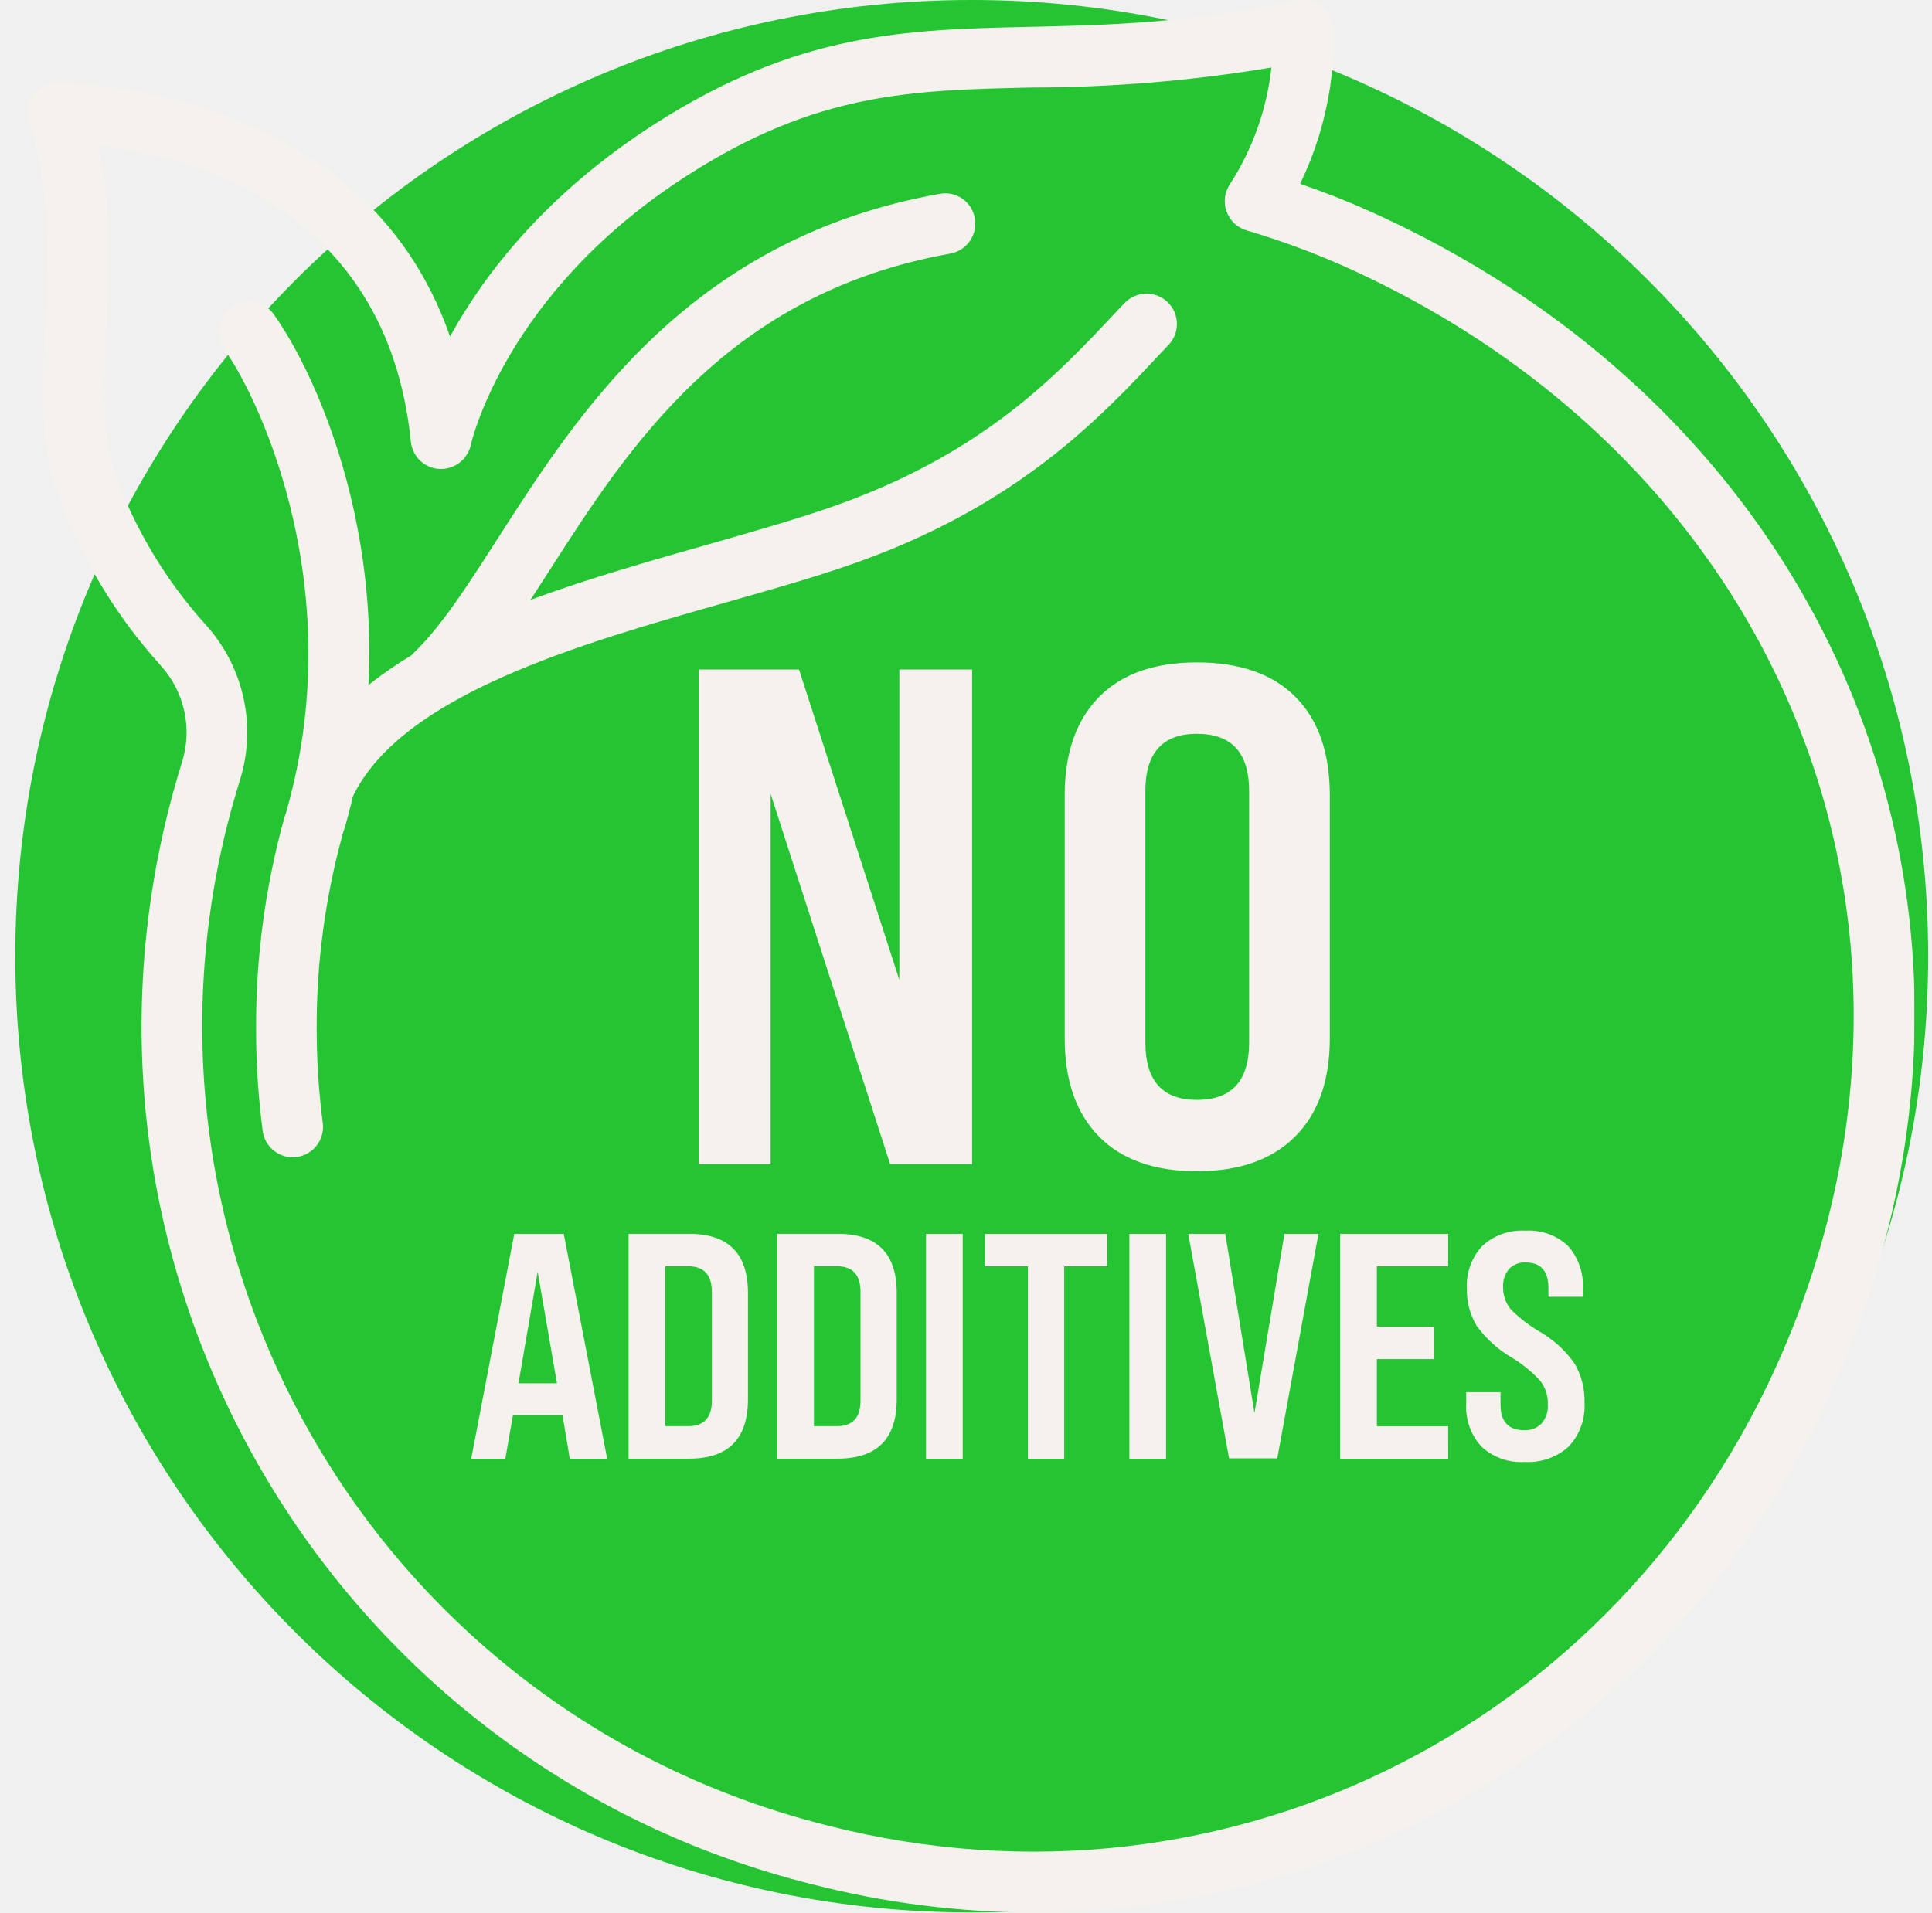
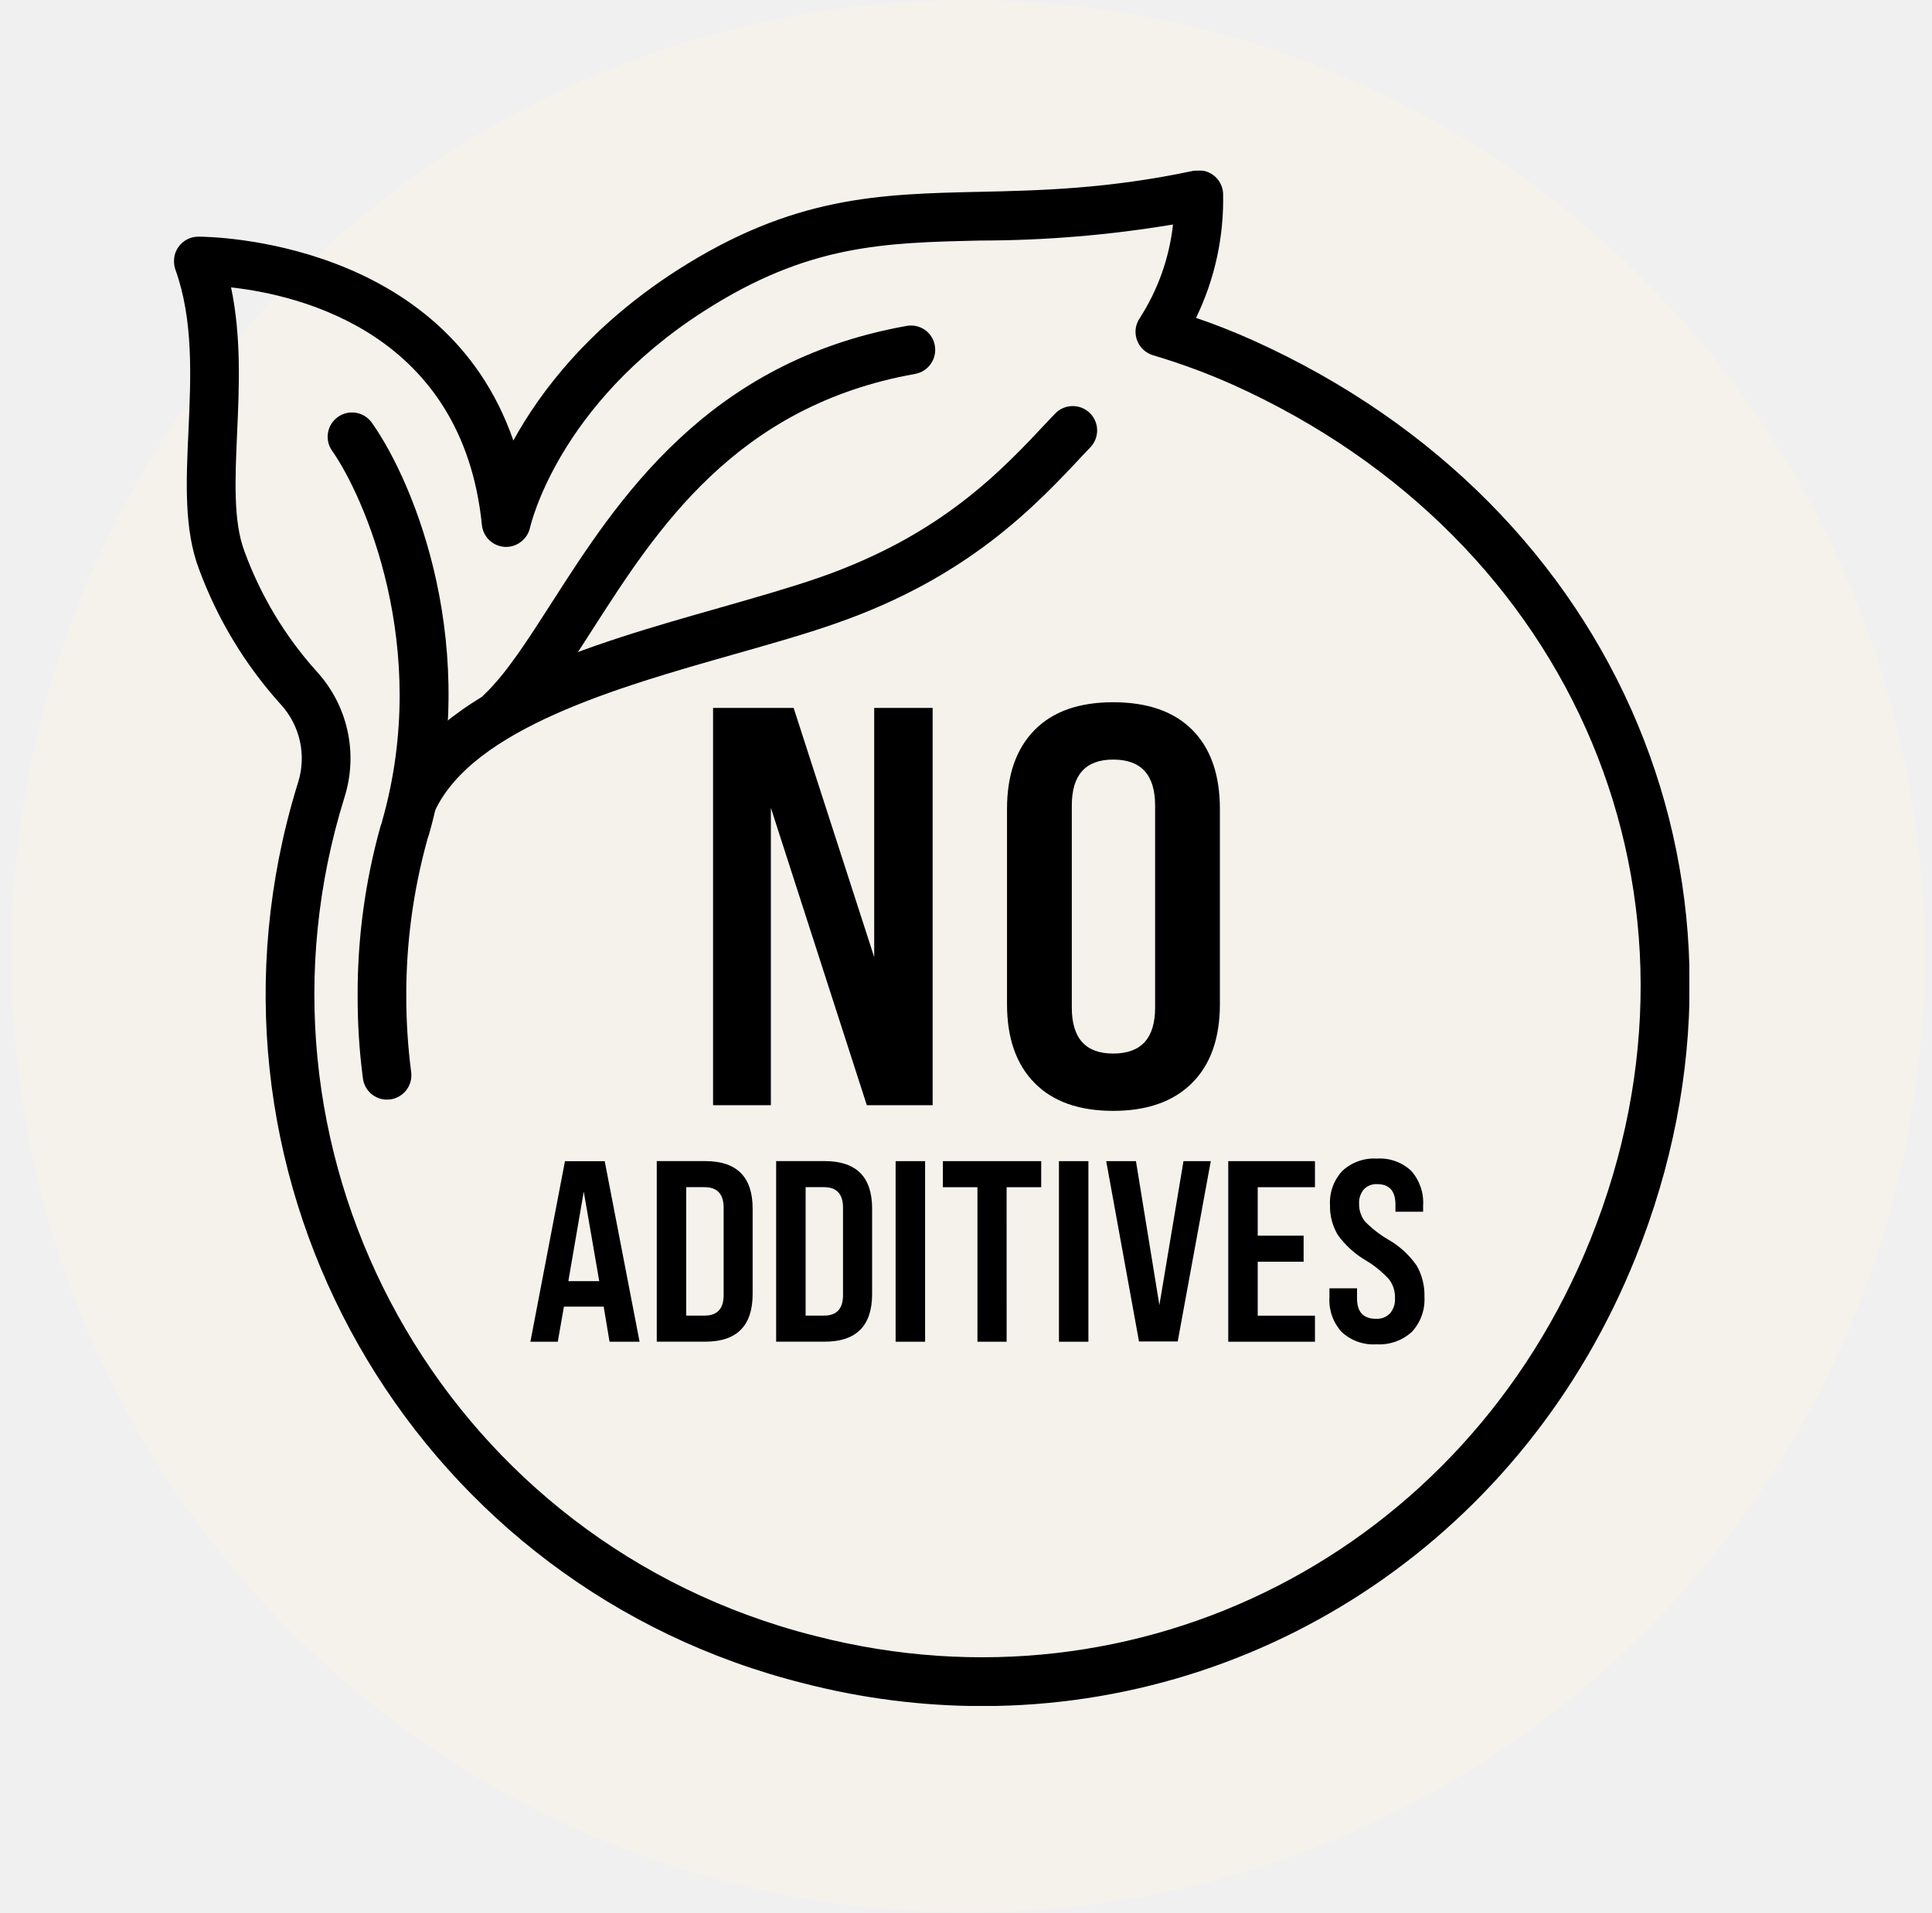
<svg xmlns="http://www.w3.org/2000/svg" width="101" height="100" viewBox="0 0 101 100" fill="none">
-   <circle cx="50.8" cy="50" r="50" fill="#24C433" />
-   <g clip-path="url(#clip0_2127_3261)">
-     <mask id="mask0_2127_3261" style="mask-type:luminance" maskUnits="userSpaceOnUse" x="1" y="0" width="100" height="100">
-       <path d="M1.43 0H100.096V100H1.43V0Z" fill="white" />
+   <circle cx="50.6" cy="50" r="50" fill="#F5F2EC" />
+   <g clip-path="url(#clip0_2005_1697)">
+     <mask id="mask0_2005_1697" style="mask-type:luminance" maskUnits="userSpaceOnUse" x="9" y="8" width="80" height="82">
+       <path d="M9.092 8.902H88.33V89.211H9.092V8.902Z" fill="white" />
    </mask>
-     <g mask="url(#mask0_2127_3261)">
-       <path d="M5.149 7.626C5.824 10.83 5.678 14.132 5.543 17.12C5.413 20.078 5.284 22.876 6.022 24.812C7.073 27.691 8.665 30.342 10.712 32.621C11.708 33.705 12.402 35.032 12.723 36.468C13.043 37.905 12.98 39.401 12.54 40.806C5.452 63.524 18.121 87.687 40.838 94.775C41.633 95.023 42.436 95.248 43.245 95.45C64.26 100.836 85.453 89.978 93.636 69.625C102.545 47.464 92.757 24.056 70.366 13.966C68.679 13.214 66.945 12.573 65.175 12.048C64.935 11.978 64.714 11.853 64.531 11.682C64.348 11.511 64.209 11.299 64.124 11.064C64.036 10.829 64.007 10.578 64.036 10.33C64.066 10.081 64.155 9.844 64.296 9.637C65.483 7.798 66.226 5.708 66.467 3.531C62.324 4.223 58.131 4.573 53.931 4.577C47.659 4.718 42.709 4.822 35.947 9.164C26.398 15.276 24.634 23.183 24.615 23.257C24.535 23.628 24.326 23.958 24.025 24.19C23.725 24.422 23.352 24.54 22.973 24.523C22.595 24.503 22.236 24.348 21.962 24.086C21.688 23.825 21.517 23.474 21.479 23.097C20.218 10.658 9.731 8.137 5.149 7.626M54.047 100C50.135 99.997 46.239 99.501 42.451 98.525C17.666 92.327 2.597 67.209 8.793 42.422C9.009 41.559 9.25 40.702 9.515 39.852C9.788 38.982 9.828 38.055 9.629 37.164C9.431 36.274 9.001 35.452 8.384 34.78C6.06 32.201 4.25 29.202 3.053 25.944C2.088 23.386 2.223 20.274 2.377 16.98C2.536 13.413 2.702 9.724 1.521 6.453C1.437 6.215 1.41 5.96 1.443 5.71C1.476 5.459 1.568 5.22 1.712 5.012C1.854 4.804 2.045 4.633 2.267 4.513C2.49 4.393 2.737 4.328 2.99 4.324H3.021C3.851 4.324 19.013 4.533 23.526 17.599C25.29 14.383 28.512 10.153 34.224 6.488C41.75 1.675 47.358 1.551 53.857 1.405C57.786 1.319 62.229 1.22 67.807 0.033C68.031 -0.013 68.261 -0.011 68.484 0.039C68.707 0.089 68.916 0.185 69.099 0.322C69.281 0.459 69.431 0.634 69.539 0.835C69.648 1.036 69.711 1.257 69.726 1.485C69.795 4.295 69.192 7.082 67.966 9.612C69.224 10.041 70.461 10.529 71.673 11.076C95.67 21.886 106.147 47.009 96.574 70.806C89.307 88.895 72.442 100 54.046 100" fill="#F5F2ED" />
-       <path d="M16.984 42.626C16.752 42.625 16.524 42.575 16.313 42.478C15.932 42.299 15.637 41.975 15.494 41.578C15.351 41.181 15.372 40.744 15.551 40.363C18.668 33.679 28.424 30.91 37.033 28.464C39.352 27.8 41.559 27.173 43.47 26.509C51.403 23.743 55.282 19.593 58.393 16.262L58.78 15.856C59.068 15.549 59.466 15.368 59.887 15.355C60.308 15.341 60.717 15.495 61.025 15.783C61.332 16.07 61.513 16.468 61.526 16.89C61.54 17.31 61.386 17.72 61.099 18.027L60.711 18.432C57.539 21.832 53.186 26.487 44.517 29.506C42.555 30.194 40.28 30.84 37.895 31.516C30.338 33.661 20.938 36.342 18.417 41.71C18.29 41.983 18.088 42.215 17.834 42.377C17.58 42.54 17.285 42.626 16.984 42.626Z" fill="#F5F2ED" />
-       <path d="M22.716 36.882C22.399 36.883 22.089 36.788 21.826 36.61C21.563 36.432 21.359 36.18 21.242 35.885C21.124 35.59 21.097 35.267 21.165 34.957C21.233 34.647 21.392 34.364 21.622 34.146C23.073 32.763 24.444 30.616 26.037 28.132C30.278 21.517 36.089 12.459 49.123 10.137C49.328 10.098 49.538 10.1 49.742 10.143C49.946 10.187 50.139 10.27 50.311 10.389C50.482 10.509 50.628 10.661 50.739 10.837C50.851 11.013 50.927 11.21 50.961 11.415C51.035 11.831 50.942 12.258 50.701 12.604C50.46 12.95 50.091 13.187 49.676 13.261C38.013 15.339 32.854 23.389 28.71 29.851C27.007 32.506 25.538 34.794 23.81 36.442C23.516 36.726 23.124 36.885 22.716 36.885M16.512 44.39C16.367 44.391 16.222 44.37 16.082 44.328C15.882 44.272 15.694 44.177 15.531 44.048C15.367 43.919 15.231 43.759 15.129 43.578C15.027 43.396 14.962 43.196 14.938 42.99C14.913 42.783 14.93 42.573 14.986 42.373C14.986 42.371 14.987 42.369 14.988 42.367C18.215 31.01 13.74 21.142 11.747 18.294C11.622 18.125 11.532 17.932 11.482 17.727C11.432 17.522 11.424 17.309 11.457 17.101C11.491 16.893 11.566 16.693 11.678 16.514C11.789 16.335 11.936 16.181 12.108 16.059C12.28 15.938 12.475 15.852 12.681 15.806C12.887 15.761 13.1 15.757 13.307 15.795C13.515 15.834 13.713 15.913 13.889 16.028C14.065 16.144 14.217 16.293 14.335 16.468C17.125 20.434 21.485 31.133 18.036 43.24C17.941 43.571 17.741 43.862 17.466 44.07C17.191 44.277 16.855 44.389 16.511 44.39M40.288 60.876H36.526V35.007H41.77L47.015 51.234V35.007H50.82V60.876H46.535L40.288 41.513V60.876ZM62.571 57.512C64.397 57.512 65.301 56.516 65.301 54.517V41.365C65.301 39.367 64.397 38.371 62.571 38.371C60.775 38.371 59.878 39.369 59.878 41.365V54.517C59.878 56.516 60.775 57.514 62.571 57.512ZM55.66 54.296V41.586C55.66 39.367 56.263 37.657 57.455 36.446C58.648 35.234 60.357 34.638 62.571 34.638C64.809 34.638 66.536 35.241 67.729 36.446C68.922 37.651 69.519 39.366 69.519 41.586V54.296C69.519 56.516 68.91 58.225 67.705 59.43C66.499 60.635 64.784 61.244 62.571 61.244C60.357 61.244 58.648 60.642 57.455 59.43C56.263 58.219 55.66 56.516 55.66 54.296ZM28.108 66.501L27.106 72.331H29.117L28.108 66.501ZM31.742 76.278H29.787L29.406 73.991H26.817L26.417 76.278H24.634L26.885 64.521H29.472L31.742 76.278ZM34.779 66.212V74.574H35.979C36.796 74.574 37.215 74.132 37.215 73.234V67.553C37.215 66.661 36.796 66.212 35.979 66.212H34.779ZM36.021 76.272H32.861V64.515H36.021C38.075 64.515 39.101 65.546 39.102 67.608V73.166C39.102 75.237 38.075 76.272 36.021 76.272M42.551 66.212V74.574H43.756C44.574 74.574 44.986 74.132 44.986 73.234V67.553C44.986 66.661 44.574 66.212 43.756 66.212H42.551ZM43.793 76.272H40.633V64.515H43.792C45.853 64.515 46.882 65.546 46.879 67.608V73.166C46.879 75.237 45.85 76.272 43.793 76.272M48.41 64.519H50.328V76.275H48.41V64.519ZM55.635 76.275H53.735V66.215H51.485V64.518H57.885V66.215H55.635L55.635 76.275ZM59.041 64.519H60.959V76.275H59.041V64.519ZM66.773 76.257H64.252L62.119 64.519H64.054L65.58 73.89L67.148 64.519H68.925L66.773 76.257ZM75.707 76.275H70.062V64.518H75.707V66.215H71.98V69.369H74.968V71.067H71.98V74.578H75.706L75.707 76.275ZM76.649 73.388V72.797H78.444V73.455C78.444 74.341 78.856 74.784 79.686 74.784C79.853 74.793 80.02 74.766 80.176 74.706C80.332 74.645 80.473 74.552 80.59 74.433C80.824 74.156 80.941 73.799 80.916 73.437C80.933 72.996 80.796 72.564 80.528 72.213C80.097 71.741 79.6 71.333 79.053 71.002C78.327 70.581 77.697 70.014 77.202 69.337C76.846 68.746 76.666 68.065 76.686 67.375C76.663 66.971 76.722 66.565 76.859 66.184C76.997 65.803 77.21 65.453 77.485 65.156C77.787 64.876 78.143 64.66 78.531 64.522C78.919 64.383 79.331 64.325 79.742 64.35C80.148 64.324 80.556 64.381 80.94 64.519C81.324 64.656 81.676 64.871 81.973 65.15C82.244 65.457 82.452 65.814 82.585 66.201C82.718 66.588 82.773 66.998 82.747 67.406V67.811H80.947V67.356C80.947 66.464 80.554 66.015 79.761 66.015C79.601 66.005 79.441 66.03 79.291 66.087C79.142 66.144 79.006 66.233 78.894 66.348C78.67 66.615 78.558 66.959 78.579 67.307C78.572 67.722 78.709 68.126 78.966 68.451C79.417 68.907 79.925 69.302 80.478 69.625C81.215 70.046 81.847 70.625 82.33 71.322C82.682 71.941 82.857 72.645 82.834 73.357C82.857 73.772 82.797 74.187 82.656 74.578C82.516 74.969 82.298 75.327 82.016 75.632C81.705 75.915 81.34 76.133 80.943 76.273C80.546 76.412 80.125 76.47 79.705 76.444C79.293 76.471 78.879 76.414 78.49 76.275C78.101 76.137 77.744 75.92 77.442 75.639C77.166 75.335 76.954 74.98 76.818 74.593C76.682 74.207 76.624 73.797 76.649 73.388" fill="#F5F2ED" />
-       <path d="M15.306 60.512C14.92 60.513 14.547 60.373 14.257 60.118C13.967 59.863 13.78 59.51 13.732 59.127C13.502 57.372 13.387 55.603 13.388 53.833C13.368 50.085 13.867 46.353 14.87 42.742C14.988 42.34 15.259 42 15.624 41.796C15.99 41.591 16.421 41.538 16.825 41.648C17.228 41.76 17.571 42.028 17.776 42.392C17.982 42.757 18.035 43.188 17.922 43.592L17.919 43.603C16.999 46.935 16.54 50.378 16.555 53.835C16.557 55.467 16.663 57.098 16.874 58.717C16.901 58.924 16.888 59.134 16.834 59.335C16.78 59.537 16.687 59.725 16.561 59.891C16.434 60.056 16.276 60.195 16.095 60.3C15.915 60.404 15.715 60.472 15.508 60.499L15.503 60.5C15.436 60.506 15.368 60.512 15.306 60.512Z" fill="#F5F2ED" />
+     <g mask="url(#mask0_2005_1697)">
+       <path d="M12.079 15.027C12.621 17.6 12.504 20.252 12.395 22.652C12.291 25.027 12.187 27.274 12.78 28.829C13.624 31.141 14.902 33.27 16.546 35.1C17.347 35.971 17.904 37.036 18.161 38.19C18.419 39.344 18.368 40.545 18.014 41.673C12.322 59.918 22.496 79.323 40.74 85.015C41.379 85.215 42.023 85.395 42.673 85.557C59.55 89.883 76.57 81.162 83.142 64.817C90.296 47.021 82.436 28.222 64.454 20.118C63.099 19.514 61.707 19 60.285 18.578C60.092 18.522 59.915 18.422 59.768 18.284C59.621 18.147 59.509 17.977 59.441 17.788C59.37 17.6 59.346 17.397 59.37 17.198C59.395 16.999 59.466 16.808 59.579 16.642C60.532 15.165 61.129 13.486 61.322 11.739C57.995 12.294 54.628 12.575 51.255 12.578C46.218 12.692 42.243 12.775 36.812 16.262C29.143 21.17 27.727 27.52 27.711 27.58C27.647 27.878 27.48 28.143 27.238 28.329C26.997 28.516 26.698 28.61 26.393 28.597C26.089 28.581 25.802 28.456 25.581 28.246C25.361 28.036 25.224 27.754 25.193 27.451C24.181 17.462 15.758 15.437 12.079 15.027M51.348 89.211C48.207 89.209 45.078 88.81 42.036 88.026C22.131 83.049 10.029 62.877 15.005 42.971C15.179 42.278 15.372 41.59 15.585 40.908C15.805 40.209 15.836 39.464 15.677 38.749C15.518 38.034 15.172 37.373 14.677 36.834C12.81 34.763 11.357 32.355 10.395 29.738C9.62 27.683 9.729 25.185 9.852 22.539C9.981 19.674 10.114 16.712 9.165 14.085C9.098 13.894 9.076 13.689 9.103 13.488C9.129 13.287 9.203 13.095 9.318 12.928C9.433 12.761 9.586 12.623 9.765 12.527C9.943 12.431 10.142 12.379 10.345 12.375H10.37C11.037 12.375 23.213 12.543 26.837 23.036C28.254 20.453 30.841 17.056 35.428 14.113C41.473 10.248 45.976 10.148 51.195 10.031C54.351 9.961 57.919 9.882 62.399 8.929C62.578 8.892 62.764 8.894 62.942 8.934C63.121 8.974 63.289 9.051 63.436 9.162C63.582 9.272 63.703 9.412 63.79 9.573C63.877 9.734 63.928 9.912 63.94 10.095C63.995 12.352 63.511 14.59 62.526 16.622C63.537 16.966 64.53 17.358 65.504 17.797C84.775 26.479 93.189 46.655 85.501 65.766C79.665 80.293 66.121 89.211 51.347 89.211" fill="black" />
+       <path d="M21.583 43.135C21.397 43.134 21.214 43.094 21.045 43.016C20.738 42.872 20.502 42.612 20.387 42.293C20.272 41.975 20.289 41.624 20.433 41.317C22.936 35.95 30.771 33.726 37.685 31.762C39.547 31.229 41.319 30.725 42.854 30.192C49.225 27.97 52.34 24.637 54.839 21.962L55.15 21.637C55.381 21.39 55.7 21.245 56.038 21.234C56.377 21.223 56.705 21.346 56.952 21.577C57.199 21.808 57.344 22.128 57.355 22.466C57.366 22.804 57.242 23.133 57.011 23.38L56.7 23.705C54.153 26.436 50.656 30.174 43.694 32.598C42.119 33.151 40.292 33.669 38.376 34.213C32.308 35.935 24.759 38.088 22.734 42.399C22.632 42.619 22.47 42.805 22.266 42.935C22.062 43.066 21.825 43.135 21.583 43.135Z" fill="black" />
+       <path d="M26.187 38.522C25.932 38.523 25.683 38.446 25.472 38.304C25.261 38.161 25.097 37.958 25.003 37.721C24.908 37.485 24.887 37.225 24.941 36.976C24.995 36.727 25.123 36.5 25.308 36.325C26.474 35.214 27.575 33.49 28.854 31.495C32.26 26.182 36.926 18.909 47.394 17.043C47.558 17.012 47.727 17.014 47.891 17.049C48.055 17.084 48.21 17.151 48.348 17.246C48.485 17.342 48.602 17.464 48.692 17.606C48.782 17.747 48.842 17.905 48.87 18.07C48.93 18.404 48.855 18.747 48.661 19.025C48.468 19.303 48.172 19.493 47.838 19.552C38.472 21.221 34.329 27.686 31.001 32.875C29.633 35.008 28.453 36.845 27.065 38.169C26.829 38.397 26.515 38.524 26.186 38.525M21.205 44.552C21.088 44.552 20.971 44.536 20.859 44.502C20.698 44.457 20.548 44.38 20.416 44.277C20.285 44.174 20.175 44.045 20.094 43.9C20.012 43.754 19.96 43.593 19.94 43.427C19.92 43.261 19.934 43.093 19.979 42.932C19.979 42.931 19.98 42.929 19.98 42.927C22.572 33.806 18.978 25.881 17.378 23.595C17.277 23.459 17.205 23.304 17.165 23.139C17.125 22.974 17.118 22.803 17.145 22.636C17.172 22.469 17.232 22.309 17.322 22.165C17.412 22.021 17.529 21.897 17.668 21.8C17.806 21.702 17.962 21.633 18.128 21.596C18.293 21.56 18.464 21.557 18.631 21.588C18.797 21.618 18.956 21.682 19.098 21.775C19.239 21.867 19.361 21.988 19.456 22.128C21.697 25.313 25.198 33.905 22.428 43.628C22.352 43.894 22.191 44.128 21.97 44.294C21.749 44.461 21.48 44.551 21.204 44.551M40.299 57.791H37.277V37.017H41.489L45.701 50.048V37.017H48.757V57.791H45.315L40.299 42.241V57.791ZM58.194 55.09C59.66 55.09 60.386 54.29 60.386 52.685V42.123C60.386 40.518 59.66 39.718 58.194 39.718C56.751 39.718 56.031 40.519 56.031 42.123V52.685C56.031 54.29 56.752 55.092 58.194 55.09ZM52.644 52.507V42.3C52.644 40.517 53.128 39.145 54.086 38.172C55.044 37.199 56.416 36.72 58.194 36.72C59.991 36.72 61.378 37.204 62.336 38.172C63.294 39.139 63.773 40.517 63.773 42.3V52.507C63.773 54.29 63.285 55.663 62.317 56.63C61.349 57.598 59.971 58.087 58.194 58.087C56.416 58.087 55.044 57.603 54.086 56.63C53.128 55.658 52.644 54.29 52.644 52.507ZM30.517 62.309L29.712 66.99H31.327L30.517 62.309ZM33.436 70.16H31.866L31.559 68.324H29.48L29.159 70.16H27.727L29.535 60.719H31.613L33.436 70.16ZM35.874 62.077V68.792H36.838C37.495 68.792 37.83 68.437 37.83 67.716V63.153C37.83 62.437 37.494 62.077 36.838 62.077H35.874ZM36.872 70.155H34.334V60.714H36.872C38.521 60.714 39.346 61.542 39.346 63.198V67.662C39.346 69.325 38.522 70.156 36.872 70.156M42.116 62.077V68.792H43.084C43.74 68.792 44.071 68.437 44.071 67.716V63.153C44.071 62.437 43.74 62.077 43.084 62.077H42.116ZM43.113 70.155H40.575V60.714H43.113C44.767 60.714 45.594 61.542 45.592 63.198V67.662C45.592 69.325 44.766 70.156 43.113 70.156M46.821 60.717H48.362V70.158H46.821V60.717ZM52.624 70.158H51.098V62.079H49.291V60.717H54.431V62.079H52.623L52.624 70.158ZM55.359 60.717H56.899V70.158H55.359V60.717ZM61.568 70.144H59.544L57.83 60.717H59.385L60.61 68.243L61.869 60.717H63.296L61.568 70.144ZM68.743 70.158H64.21V60.716H68.743V62.079H65.75V64.612H68.15V65.975H65.75V68.795H68.743L68.743 70.158ZM69.5 67.84V67.365H70.942V67.894C70.942 68.605 71.272 68.96 71.939 68.96C72.073 68.968 72.207 68.947 72.332 68.898C72.457 68.849 72.571 68.775 72.665 68.679C72.852 68.456 72.946 68.169 72.926 67.879C72.94 67.525 72.83 67.178 72.615 66.896C72.269 66.517 71.87 66.189 71.43 65.924C70.847 65.586 70.341 65.13 69.944 64.586C69.658 64.112 69.514 63.565 69.529 63.011C69.511 62.686 69.558 62.361 69.669 62.054C69.779 61.748 69.95 61.467 70.171 61.228C70.414 61.004 70.699 60.83 71.011 60.719C71.322 60.608 71.653 60.561 71.983 60.582C72.31 60.56 72.638 60.606 72.946 60.717C73.254 60.827 73.537 61 73.775 61.224C73.993 61.47 74.16 61.757 74.267 62.068C74.374 62.379 74.418 62.708 74.397 63.036V63.361H72.951V62.995C72.951 62.279 72.636 61.919 71.999 61.919C71.87 61.911 71.742 61.93 71.622 61.976C71.502 62.022 71.393 62.094 71.303 62.186C71.123 62.401 71.032 62.676 71.05 62.956C71.044 63.289 71.154 63.614 71.361 63.875C71.722 64.241 72.131 64.558 72.575 64.818C73.166 65.155 73.674 65.621 74.062 66.181C74.345 66.678 74.485 67.243 74.467 67.815C74.485 68.148 74.437 68.481 74.324 68.795C74.211 69.109 74.036 69.397 73.81 69.642C73.56 69.869 73.267 70.044 72.948 70.156C72.629 70.268 72.291 70.315 71.954 70.294C71.623 70.316 71.291 70.27 70.978 70.158C70.666 70.047 70.379 69.873 70.136 69.647C69.915 69.403 69.745 69.118 69.635 68.808C69.526 68.497 69.48 68.168 69.5 67.84" fill="black" />
+       <path d="M20.236 57.499C19.926 57.5 19.626 57.388 19.393 57.183C19.16 56.978 19.011 56.695 18.972 56.387C18.787 54.977 18.695 53.557 18.696 52.135C18.68 49.125 19.08 46.128 19.886 43.228C19.981 42.905 20.198 42.633 20.492 42.468C20.785 42.304 21.131 42.261 21.456 42.349C21.78 42.439 22.055 42.654 22.22 42.947C22.385 43.24 22.427 43.587 22.337 43.91L22.335 43.92C21.596 46.596 21.227 49.36 21.239 52.136C21.241 53.448 21.326 54.757 21.495 56.057C21.517 56.223 21.506 56.392 21.463 56.554C21.42 56.716 21.345 56.867 21.244 57C21.142 57.133 21.015 57.245 20.87 57.328C20.725 57.412 20.565 57.467 20.399 57.489L20.394 57.489C20.34 57.494 20.286 57.499 20.236 57.499Z" fill="black" />
    </g>
  </g>
  <defs>
-     <clipPath id="clip0_2127_3261">
-       <rect width="98.667" height="100" fill="white" transform="translate(1.4296)" />
+     <clipPath id="clip0_2005_1697">
+       <rect width="79.238" height="80.309" fill="white" transform="translate(9.0918 8.90259)" />
    </clipPath>
  </defs>
</svg>
